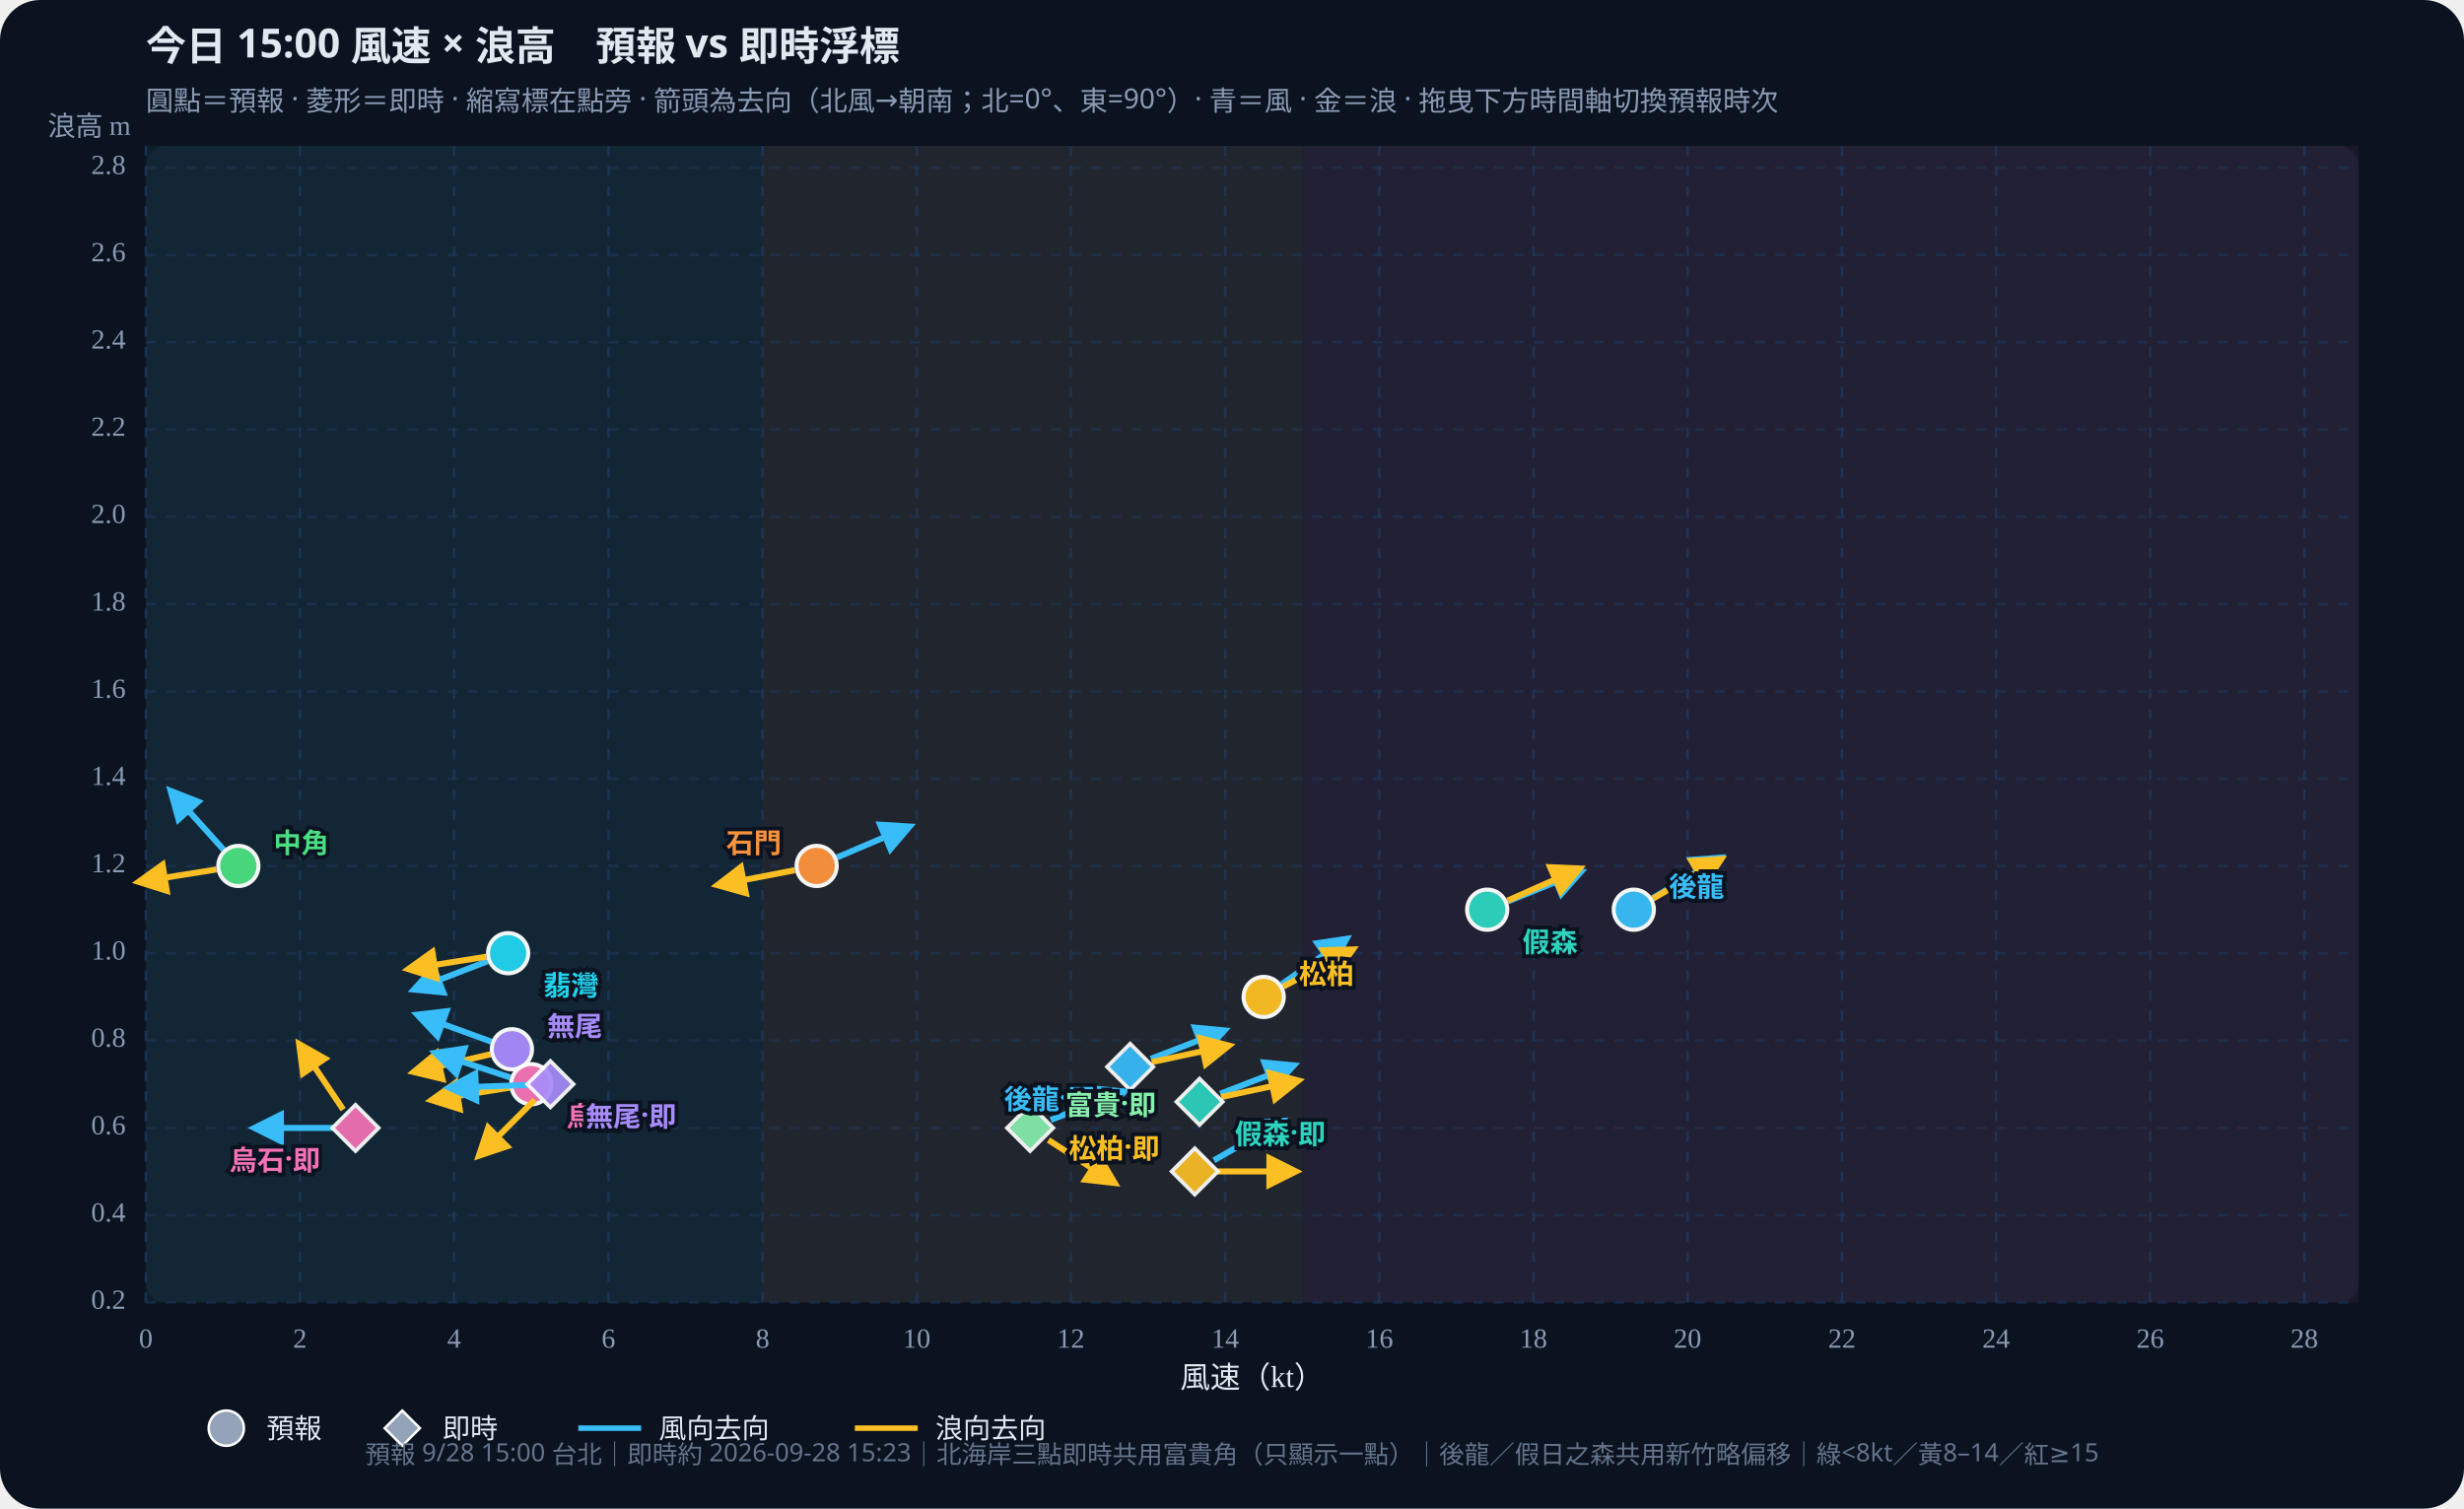
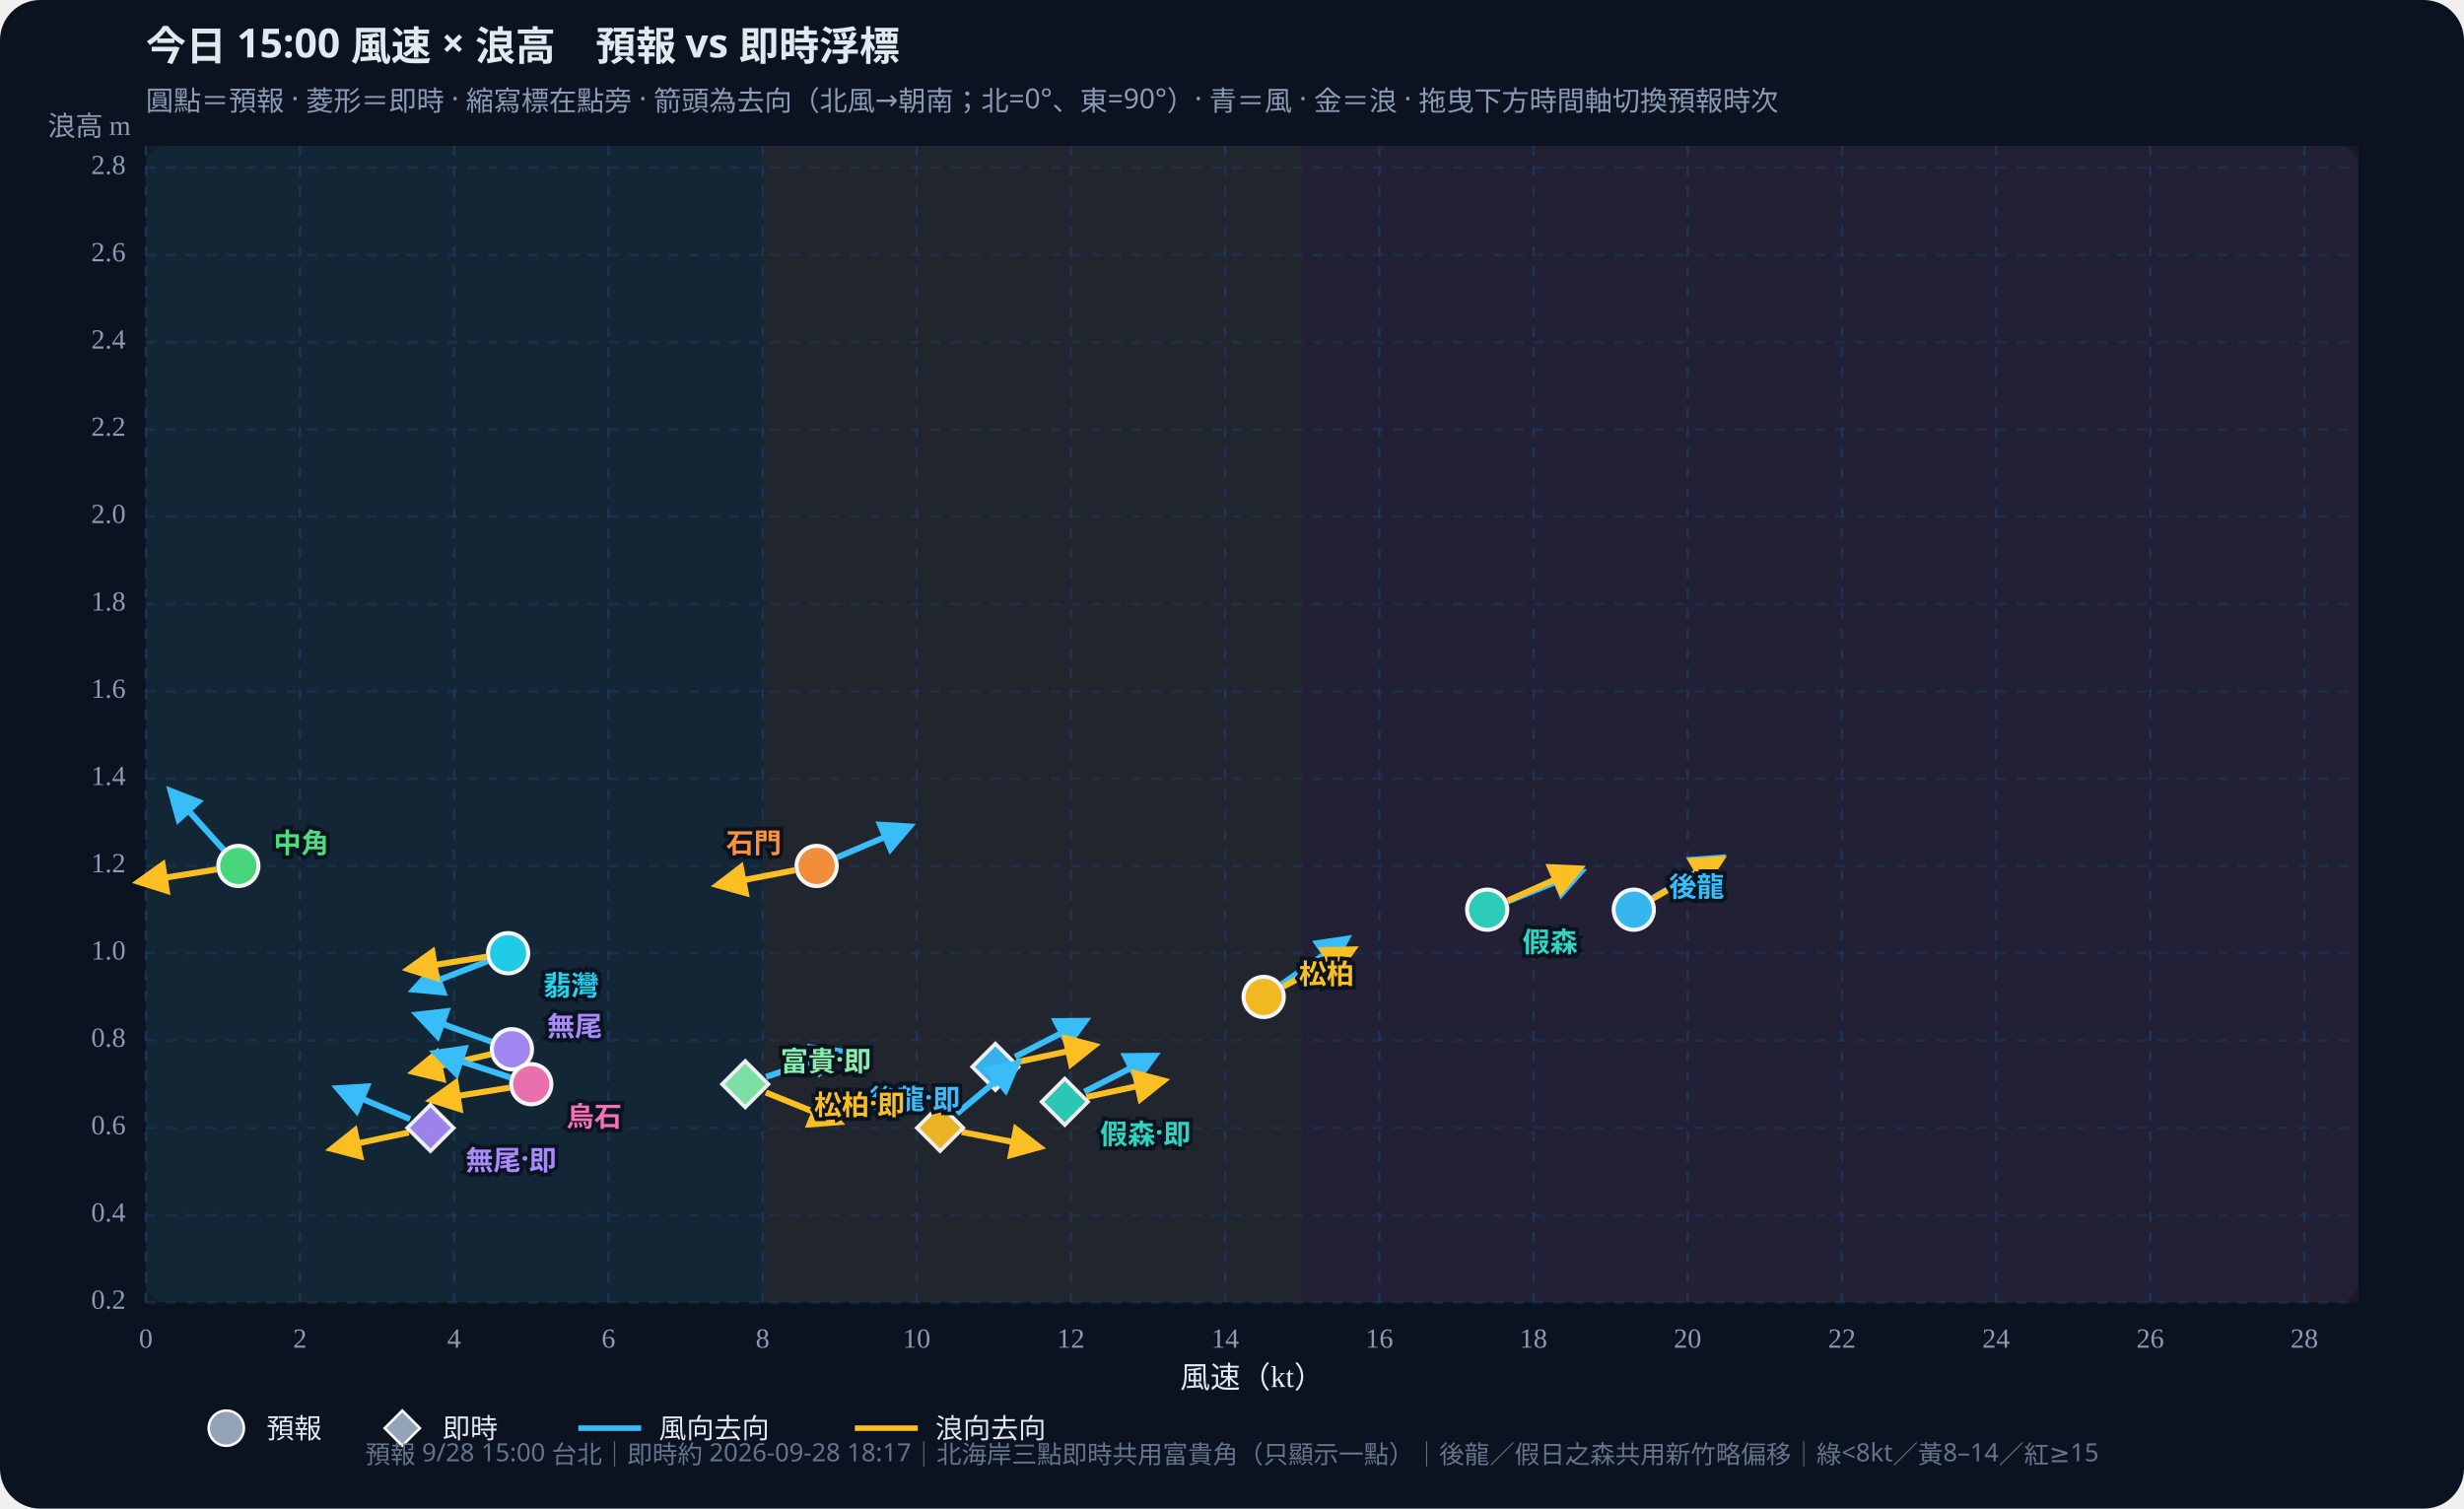
<svg xmlns="http://www.w3.org/2000/svg" id="wws-svg" viewBox="0 0 980 600" role="img" aria-label="風速與浪高散佈圖，可拖曳時間軸切換預報時次" style="width:100%;height:auto;display:block">
  <rect width="980" height="600" fill="#0b1220" rx="16" />
  <rect x="58" y="58" width="880" height="460" fill="#111a2e" rx="8" />
  <rect x="58.0" y="58" width="245.3" height="460" fill="#34d399" opacity="0.07" />
  <rect x="303.3" y="58" width="214.6" height="460" fill="#fbbf24" opacity="0.07" />
  <rect x="517.9" y="58" width="420.1" height="460" fill="#fb7185" opacity="0.07" />
  <defs>
    <marker id="arrow-38bdf8" viewBox="0 0 10 10" refX="8" refY="5" markerWidth="6" markerHeight="6" orient="auto-start-reverse">
      <path d="M0,0 L10,5 L0,10 z" fill="#38bdf8" />
    </marker>
    <marker id="arrow-fbbf24" viewBox="0 0 10 10" refX="8" refY="5" markerWidth="6" markerHeight="6" orient="auto-start-reverse">
      <path d="M0,0 L10,5 L0,10 z" fill="#fbbf24" />
    </marker>
  </defs>
  <text id="wws-title" x="58" y="24" fill="#e2e8f0" font-size="16" font-weight="700" font-family="Noto Sans TC,system-ui,sans-serif">今日 15:00 風速 × 浪高　預報 vs 即時浮標</text>
  <text x="58" y="44" fill="#8b9bb4" font-size="11" font-family="Noto Sans TC,system-ui,sans-serif">圓點＝預報 · 菱形＝即時 · 縮寫標在點旁 · 箭頭為去向（北風→朝南；北=0°、東=90°）· 青＝風 · 金＝浪 · 拖曳下方時間軸切換預報時次</text>
  <line x1="58.0" y1="58" x2="58.0" y2="518" stroke="#1e3a5f" stroke-dasharray="4 4" opacity="0.7" />
  <text x="58.0" y="536" text-anchor="middle" fill="#8b9bb4" font-size="11">0</text>
  <line x1="119.3" y1="58" x2="119.3" y2="518" stroke="#1e3a5f" stroke-dasharray="4 4" opacity="0.7" />
  <text x="119.3" y="536" text-anchor="middle" fill="#8b9bb4" font-size="11">2</text>
  <line x1="180.6" y1="58" x2="180.6" y2="518" stroke="#1e3a5f" stroke-dasharray="4 4" opacity="0.7" />
  <text x="180.6" y="536" text-anchor="middle" fill="#8b9bb4" font-size="11">4</text>
  <line x1="242.0" y1="58" x2="242.0" y2="518" stroke="#1e3a5f" stroke-dasharray="4 4" opacity="0.7" />
  <text x="242.0" y="536" text-anchor="middle" fill="#8b9bb4" font-size="11">6</text>
  <line x1="303.3" y1="58" x2="303.3" y2="518" stroke="#1e3a5f" stroke-dasharray="4 4" opacity="0.7" />
  <text x="303.3" y="536" text-anchor="middle" fill="#8b9bb4" font-size="11">8</text>
  <line x1="364.6" y1="58" x2="364.6" y2="518" stroke="#1e3a5f" stroke-dasharray="4 4" opacity="0.7" />
  <text x="364.6" y="536" text-anchor="middle" fill="#8b9bb4" font-size="11">10</text>
  <line x1="425.9" y1="58" x2="425.9" y2="518" stroke="#1e3a5f" stroke-dasharray="4 4" opacity="0.7" />
  <text x="425.9" y="536" text-anchor="middle" fill="#8b9bb4" font-size="11">12</text>
  <line x1="487.3" y1="58" x2="487.3" y2="518" stroke="#1e3a5f" stroke-dasharray="4 4" opacity="0.7" />
  <text x="487.3" y="536" text-anchor="middle" fill="#8b9bb4" font-size="11">14</text>
  <line x1="548.6" y1="58" x2="548.6" y2="518" stroke="#1e3a5f" stroke-dasharray="4 4" opacity="0.7" />
  <text x="548.6" y="536" text-anchor="middle" fill="#8b9bb4" font-size="11">16</text>
  <line x1="609.9" y1="58" x2="609.9" y2="518" stroke="#1e3a5f" stroke-dasharray="4 4" opacity="0.7" />
  <text x="609.9" y="536" text-anchor="middle" fill="#8b9bb4" font-size="11">18</text>
  <line x1="671.2" y1="58" x2="671.2" y2="518" stroke="#1e3a5f" stroke-dasharray="4 4" opacity="0.7" />
  <text x="671.2" y="536" text-anchor="middle" fill="#8b9bb4" font-size="11">20</text>
  <line x1="732.6" y1="58" x2="732.6" y2="518" stroke="#1e3a5f" stroke-dasharray="4 4" opacity="0.7" />
  <text x="732.6" y="536" text-anchor="middle" fill="#8b9bb4" font-size="11">22</text>
  <line x1="793.9" y1="58" x2="793.9" y2="518" stroke="#1e3a5f" stroke-dasharray="4 4" opacity="0.7" />
  <text x="793.9" y="536" text-anchor="middle" fill="#8b9bb4" font-size="11">24</text>
  <line x1="855.2" y1="58" x2="855.2" y2="518" stroke="#1e3a5f" stroke-dasharray="4 4" opacity="0.7" />
  <text x="855.2" y="536" text-anchor="middle" fill="#8b9bb4" font-size="11">26</text>
  <line x1="916.5" y1="58" x2="916.5" y2="518" stroke="#1e3a5f" stroke-dasharray="4 4" opacity="0.7" />
  <text x="916.5" y="536" text-anchor="middle" fill="#8b9bb4" font-size="11">28</text>
  <line x1="58" y1="518.0" x2="938" y2="518.0" stroke="#1e3a5f" stroke-dasharray="4 4" opacity="0.5" />
  <text x="50" y="518.0" text-anchor="end" dominant-baseline="middle" fill="#8b9bb4" font-size="11">0.2</text>
  <line x1="58" y1="483.3" x2="938" y2="483.3" stroke="#1e3a5f" stroke-dasharray="4 4" opacity="0.5" />
  <text x="50" y="483.3" text-anchor="end" dominant-baseline="middle" fill="#8b9bb4" font-size="11">0.4</text>
  <line x1="58" y1="448.6" x2="938" y2="448.6" stroke="#1e3a5f" stroke-dasharray="4 4" opacity="0.5" />
  <text x="50" y="448.6" text-anchor="end" dominant-baseline="middle" fill="#8b9bb4" font-size="11">0.6</text>
  <line x1="58" y1="413.8" x2="938" y2="413.8" stroke="#1e3a5f" stroke-dasharray="4 4" opacity="0.5" />
  <text x="50" y="413.8" text-anchor="end" dominant-baseline="middle" fill="#8b9bb4" font-size="11">0.8</text>
  <line x1="58" y1="379.1" x2="938" y2="379.1" stroke="#1e3a5f" stroke-dasharray="4 4" opacity="0.5" />
  <text x="50" y="379.1" text-anchor="end" dominant-baseline="middle" fill="#8b9bb4" font-size="11">1.0</text>
  <line x1="58" y1="344.4" x2="938" y2="344.4" stroke="#1e3a5f" stroke-dasharray="4 4" opacity="0.5" />
  <text x="50" y="344.4" text-anchor="end" dominant-baseline="middle" fill="#8b9bb4" font-size="11">1.2</text>
  <line x1="58" y1="309.7" x2="938" y2="309.7" stroke="#1e3a5f" stroke-dasharray="4 4" opacity="0.5" />
  <text x="50" y="309.7" text-anchor="end" dominant-baseline="middle" fill="#8b9bb4" font-size="11">1.4</text>
  <line x1="58" y1="275.0" x2="938" y2="275.0" stroke="#1e3a5f" stroke-dasharray="4 4" opacity="0.5" />
  <text x="50" y="275.0" text-anchor="end" dominant-baseline="middle" fill="#8b9bb4" font-size="11">1.6</text>
  <line x1="58" y1="240.3" x2="938" y2="240.3" stroke="#1e3a5f" stroke-dasharray="4 4" opacity="0.5" />
  <text x="50" y="240.3" text-anchor="end" dominant-baseline="middle" fill="#8b9bb4" font-size="11">1.8</text>
  <line x1="58" y1="205.5" x2="938" y2="205.5" stroke="#1e3a5f" stroke-dasharray="4 4" opacity="0.5" />
  <text x="50" y="205.5" text-anchor="end" dominant-baseline="middle" fill="#8b9bb4" font-size="11">2.0</text>
  <line x1="58" y1="170.8" x2="938" y2="170.8" stroke="#1e3a5f" stroke-dasharray="4 4" opacity="0.5" />
  <text x="50" y="170.8" text-anchor="end" dominant-baseline="middle" fill="#8b9bb4" font-size="11">2.2</text>
  <line x1="58" y1="136.1" x2="938" y2="136.1" stroke="#1e3a5f" stroke-dasharray="4 4" opacity="0.5" />
  <text x="50" y="136.1" text-anchor="end" dominant-baseline="middle" fill="#8b9bb4" font-size="11">2.4</text>
  <line x1="58" y1="101.4" x2="938" y2="101.4" stroke="#1e3a5f" stroke-dasharray="4 4" opacity="0.5" />
  <text x="50" y="101.4" text-anchor="end" dominant-baseline="middle" fill="#8b9bb4" font-size="11">2.6</text>
  <line x1="58" y1="66.7" x2="938" y2="66.7" stroke="#1e3a5f" stroke-dasharray="4 4" opacity="0.5" />
  <text x="50" y="66.7" text-anchor="end" dominant-baseline="middle" fill="#8b9bb4" font-size="11">2.8</text>
  <text x="498" y="552" text-anchor="middle" fill="#e2e8f0" font-size="12">風速（kt）</text>
  <text x="52" y="54" text-anchor="end" fill="#8b9bb4" font-size="11">浪高 m</text>
  <g id="wws-forecast-layer">
    <line x1="657.3" y1="357.2" x2="684.1" y2="341.2" stroke="#38bdf8" stroke-width="2.4" marker-end="url(#arrow-38bdf8)" />
    <line x1="657.4" y1="357.4" x2="684.4" y2="341.8" stroke="#fbbf24" stroke-width="2.4" marker-end="url(#arrow-fbbf24)" />
    <circle cx="649.8" cy="361.8" r="8.0" fill="#38bdf8" stroke="#fff" stroke-width="1.6" opacity="0.95" />
    <line x1="599.7" y1="358.5" x2="628.6" y2="346.8" stroke="#38bdf8" stroke-width="2.4" marker-end="url(#arrow-38bdf8)" />
    <line x1="599.6" y1="358.2" x2="628.1" y2="345.5" stroke="#fbbf24" stroke-width="2.4" marker-end="url(#arrow-fbbf24)" />
    <circle cx="591.5" cy="361.8" r="8.0" fill="#2dd4bf" stroke="#fff" stroke-width="1.6" opacity="0.95" />
    <line x1="509.8" y1="391.4" x2="535.4" y2="373.5" stroke="#38bdf8" stroke-width="2.4" marker-end="url(#arrow-38bdf8)" />
    <line x1="510.4" y1="392.4" x2="537.9" y2="377.7" stroke="#fbbf24" stroke-width="2.4" marker-end="url(#arrow-fbbf24)" />
    <circle cx="502.6" cy="396.5" r="8.0" fill="#fbbf24" stroke="#fff" stroke-width="1.6" opacity="0.95" />
    <line x1="88.9" y1="337.9" x2="68.0" y2="314.7" stroke="#38bdf8" stroke-width="2.4" marker-end="url(#arrow-38bdf8)" />
    <line x1="86.1" y1="345.8" x2="55.3" y2="350.7" stroke="#fbbf24" stroke-width="2.4" marker-end="url(#arrow-fbbf24)" />
    <circle cx="94.8" cy="344.4" r="8.0" fill="#4ade80" stroke="#fff" stroke-width="1.6" opacity="0.95" />
    <line x1="193.9" y1="382.3" x2="164.8" y2="393.5" stroke="#38bdf8" stroke-width="2.4" marker-end="url(#arrow-38bdf8)" />
    <line x1="193.4" y1="380.5" x2="162.6" y2="385.4" stroke="#fbbf24" stroke-width="2.4" marker-end="url(#arrow-fbbf24)" />
    <circle cx="202.1" cy="379.1" r="8.0" fill="#22d3ee" stroke="#fff" stroke-width="1.6" opacity="0.95" />
    <line x1="332.9" y1="341.0" x2="361.6" y2="328.8" stroke="#38bdf8" stroke-width="2.4" marker-end="url(#arrow-38bdf8)" />
    <line x1="316.1" y1="346.1" x2="285.5" y2="352.0" stroke="#fbbf24" stroke-width="2.4" marker-end="url(#arrow-fbbf24)" />
    <circle cx="324.8" cy="344.4" r="8.0" fill="#fb923c" stroke="#fff" stroke-width="1.6" opacity="0.95" />
    <line x1="195.4" y1="414.3" x2="166.1" y2="403.6" stroke="#38bdf8" stroke-width="2.4" marker-end="url(#arrow-38bdf8)" />
    <line x1="195.1" y1="419.3" x2="164.7" y2="426.3" stroke="#fbbf24" stroke-width="2.4" marker-end="url(#arrow-fbbf24)" />
    <circle cx="203.6" cy="417.3" r="8.0" fill="#a78bfa" stroke="#fff" stroke-width="1.6" opacity="0.95" />
    <line x1="202.9" y1="428.5" x2="173.3" y2="418.8" stroke="#38bdf8" stroke-width="2.4" marker-end="url(#arrow-38bdf8)" />
    <line x1="202.6" y1="432.6" x2="171.8" y2="437.5" stroke="#fbbf24" stroke-width="2.4" marker-end="url(#arrow-fbbf24)" />
    <circle cx="211.3" cy="431.2" r="8.0" fill="#f472b6" stroke="#fff" stroke-width="1.6" opacity="0.95" />
    <text x="663.8" y="351.8" text-anchor="start" dominant-baseline="central" fill="#38bdf8" font-size="11" font-weight="700" font-family="Noto Sans TC,system-ui,sans-serif" stroke="#0b1220" stroke-width="3" paint-order="stroke">後龍</text>
    <text x="605.5" y="373.8" text-anchor="start" dominant-baseline="central" fill="#2dd4bf" font-size="11" font-weight="700" font-family="Noto Sans TC,system-ui,sans-serif" stroke="#0b1220" stroke-width="3" paint-order="stroke">假森</text>
    <text x="516.6" y="386.5" text-anchor="start" dominant-baseline="central" fill="#fbbf24" font-size="11" font-weight="700" font-family="Noto Sans TC,system-ui,sans-serif" stroke="#0b1220" stroke-width="3" paint-order="stroke">松柏</text>
    <text x="108.8" y="334.4" text-anchor="start" dominant-baseline="central" fill="#4ade80" font-size="11" font-weight="700" font-family="Noto Sans TC,system-ui,sans-serif" stroke="#0b1220" stroke-width="3" paint-order="stroke">中角</text>
    <text x="216.1" y="391.1" text-anchor="start" dominant-baseline="central" fill="#22d3ee" font-size="11" font-weight="700" font-family="Noto Sans TC,system-ui,sans-serif" stroke="#0b1220" stroke-width="3" paint-order="stroke">翡灣</text>
    <text x="310.8" y="334.4" text-anchor="end" dominant-baseline="central" fill="#fb923c" font-size="11" font-weight="700" font-family="Noto Sans TC,system-ui,sans-serif" stroke="#0b1220" stroke-width="3" paint-order="stroke">石門</text>
    <text x="217.6" y="407.3" text-anchor="start" dominant-baseline="central" fill="#a78bfa" font-size="11" font-weight="700" font-family="Noto Sans TC,system-ui,sans-serif" stroke="#0b1220" stroke-width="3" paint-order="stroke">無尾</text>
    <text x="225.3" y="443.2" text-anchor="start" dominant-baseline="central" fill="#f472b6" font-size="11" font-weight="700" font-family="Noto Sans TC,system-ui,sans-serif" stroke="#0b1220" stroke-width="3" paint-order="stroke">烏石</text>
  </g>
  <g id="wws-live-layer">
-     <line x1="457.7" y1="421.1" x2="486.8" y2="409.9" stroke="#38bdf8" stroke-width="2.4" marker-end="url(#arrow-38bdf8)" />
-     <line x1="458.1" y1="422.4" x2="488.6" y2="415.9" stroke="#fbbf24" stroke-width="2.4" marker-end="url(#arrow-fbbf24)" />
-     <polygon points="449.5,415.1 458.7,424.3 449.5,433.5 440.3,424.3" fill="#38bdf8" stroke="#fff" stroke-width="1.5" opacity="0.92" />
-     <line x1="485.3" y1="435.0" x2="514.4" y2="423.8" stroke="#38bdf8" stroke-width="2.4" marker-end="url(#arrow-38bdf8)" />
-     <line x1="485.7" y1="436.3" x2="516.2" y2="429.8" stroke="#fbbf24" stroke-width="2.4" marker-end="url(#arrow-fbbf24)" />
-     <polygon points="477.1,429.0 486.3,438.2 477.1,447.4 467.9,438.2" fill="#2dd4bf" stroke="#fff" stroke-width="1.5" opacity="0.92" />
-     <line x1="482.8" y1="461.5" x2="509.9" y2="445.9" stroke="#38bdf8" stroke-width="2.4" marker-end="url(#arrow-38bdf8)" />
-     <line x1="484.0" y1="465.9" x2="515.2" y2="465.9" stroke="#fbbf24" stroke-width="2.4" marker-end="url(#arrow-fbbf24)" />
-     <polygon points="475.2,456.7 484.4,465.9 475.2,475.1 466.0,465.9" fill="#fbbf24" stroke="#fff" stroke-width="1.5" opacity="0.92" />
-     <line x1="417.9" y1="445.4" x2="447.0" y2="434.2" stroke="#38bdf8" stroke-width="2.4" marker-end="url(#arrow-38bdf8)" />
-     <line x1="417.0" y1="453.4" x2="443.2" y2="470.4" stroke="#fbbf24" stroke-width="2.4" marker-end="url(#arrow-fbbf24)" />
-     <polygon points="409.7,439.4 418.9,448.6 409.7,457.8 400.5,448.6" fill="#86efac" stroke="#fff" stroke-width="1.5" opacity="0.92" />
-     <line x1="210.1" y1="431.5" x2="178.9" y2="432.6" stroke="#38bdf8" stroke-width="2.4" marker-end="url(#arrow-38bdf8)" />
-     <line x1="212.7" y1="437.4" x2="190.6" y2="459.5" stroke="#fbbf24" stroke-width="2.4" marker-end="url(#arrow-fbbf24)" />
-     <polygon points="218.9,422.0 228.1,431.2 218.9,440.4 209.7,431.2" fill="#a78bfa" stroke="#fff" stroke-width="1.5" opacity="0.92" />
-     <line x1="132.6" y1="448.6" x2="101.4" y2="448.6" stroke="#38bdf8" stroke-width="2.4" marker-end="url(#arrow-38bdf8)" />
-     <line x1="136.5" y1="441.3" x2="119.1" y2="415.4" stroke="#fbbf24" stroke-width="2.4" marker-end="url(#arrow-fbbf24)" />
-     <polygon points="141.4,439.4 150.6,448.6 141.4,457.8 132.2,448.6" fill="#f472b6" stroke="#fff" stroke-width="1.5" opacity="0.92" />
-     <text x="435.5" y="436.3" text-anchor="end" dominant-baseline="central" fill="#38bdf8" font-size="11" font-weight="700" font-family="Noto Sans TC,system-ui,sans-serif" stroke="#0b1220" stroke-width="3" paint-order="stroke">後龍·即</text>
-     <text x="491.1" y="450.2" text-anchor="start" dominant-baseline="central" fill="#2dd4bf" font-size="11" font-weight="700" font-family="Noto Sans TC,system-ui,sans-serif" stroke="#0b1220" stroke-width="3" paint-order="stroke">假森·即</text>
-     <text x="461.2" y="455.9" text-anchor="end" dominant-baseline="central" fill="#fbbf24" font-size="11" font-weight="700" font-family="Noto Sans TC,system-ui,sans-serif" stroke="#0b1220" stroke-width="3" paint-order="stroke">松柏·即</text>
-     <text x="423.7" y="438.6" text-anchor="start" dominant-baseline="central" fill="#86efac" font-size="11" font-weight="700" font-family="Noto Sans TC,system-ui,sans-serif" stroke="#0b1220" stroke-width="3" paint-order="stroke">富貴·即</text>
-     <text x="232.9" y="443.2" text-anchor="start" dominant-baseline="central" fill="#a78bfa" font-size="11" font-weight="700" font-family="Noto Sans TC,system-ui,sans-serif" stroke="#0b1220" stroke-width="3" paint-order="stroke">無尾·即</text>
-     <text x="127.4" y="460.6" text-anchor="end" dominant-baseline="central" fill="#f472b6" font-size="11" font-weight="700" font-family="Noto Sans TC,system-ui,sans-serif" stroke="#0b1220" stroke-width="3" paint-order="stroke">烏石·即</text>
+     <line x1="403.7" y1="420.3" x2="431.5" y2="406.1" stroke="#38bdf8" stroke-width="2.4" marker-end="url(#arrow-38bdf8)" />
+     <line x1="404.5" y1="422.4" x2="435.0" y2="415.9" stroke="#fbbf24" stroke-width="2.4" marker-end="url(#arrow-fbbf24)" />
+     <polygon points="395.9,415.1 405.1,424.3 395.9,433.5 386.7,424.3" fill="#38bdf8" stroke="#fff" stroke-width="1.5" opacity="0.92" />
+     <line x1="431.3" y1="434.2" x2="459.1" y2="420.0" stroke="#38bdf8" stroke-width="2.4" marker-end="url(#arrow-38bdf8)" />
+     <line x1="432.1" y1="436.3" x2="462.6" y2="429.8" stroke="#fbbf24" stroke-width="2.4" marker-end="url(#arrow-fbbf24)" />
+     <polygon points="423.5,429.0 432.7,438.2 423.5,447.4 414.3,438.2" fill="#2dd4bf" stroke="#fff" stroke-width="1.5" opacity="0.92" />
+     <line x1="380.6" y1="442.9" x2="404.5" y2="422.9" stroke="#38bdf8" stroke-width="2.4" marker-end="url(#arrow-38bdf8)" />
+     <line x1="382.5" y1="450.2" x2="413.2" y2="456.2" stroke="#fbbf24" stroke-width="2.4" marker-end="url(#arrow-fbbf24)" />
+     <polygon points="373.9,439.4 383.1,448.6 373.9,457.8 364.7,448.6" fill="#fbbf24" stroke="#fff" stroke-width="1.5" opacity="0.92" />
+     <line x1="304.7" y1="428.3" x2="334.2" y2="418.2" stroke="#38bdf8" stroke-width="2.4" marker-end="url(#arrow-38bdf8)" />
+     <line x1="304.6" y1="434.5" x2="333.5" y2="446.2" stroke="#fbbf24" stroke-width="2.4" marker-end="url(#arrow-fbbf24)" />
+     <polygon points="296.4,422.0 305.6,431.2 296.4,440.4 287.2,431.2" fill="#86efac" stroke="#fff" stroke-width="1.5" opacity="0.92" />
+     <line x1="163.1" y1="445.1" x2="134.4" y2="432.9" stroke="#38bdf8" stroke-width="2.4" marker-end="url(#arrow-38bdf8)" />
+     <line x1="162.6" y1="450.4" x2="132.1" y2="456.9" stroke="#fbbf24" stroke-width="2.4" marker-end="url(#arrow-fbbf24)" />
+     <polygon points="171.2,439.4 180.4,448.6 171.2,457.8 162.0,448.6" fill="#a78bfa" stroke="#fff" stroke-width="1.5" opacity="0.92" />
+     <text x="381.9" y="436.3" text-anchor="end" dominant-baseline="central" fill="#38bdf8" font-size="11" font-weight="700" font-family="Noto Sans TC,system-ui,sans-serif" stroke="#0b1220" stroke-width="3" paint-order="stroke">後龍·即</text>
+     <text x="437.5" y="450.2" text-anchor="start" dominant-baseline="central" fill="#2dd4bf" font-size="11" font-weight="700" font-family="Noto Sans TC,system-ui,sans-serif" stroke="#0b1220" stroke-width="3" paint-order="stroke">假森·即</text>
+     <text x="359.9" y="438.6" text-anchor="end" dominant-baseline="central" fill="#fbbf24" font-size="11" font-weight="700" font-family="Noto Sans TC,system-ui,sans-serif" stroke="#0b1220" stroke-width="3" paint-order="stroke">松柏·即</text>
+     <text x="310.4" y="421.2" text-anchor="start" dominant-baseline="central" fill="#86efac" font-size="11" font-weight="700" font-family="Noto Sans TC,system-ui,sans-serif" stroke="#0b1220" stroke-width="3" paint-order="stroke">富貴·即</text>
+     <text x="185.2" y="460.6" text-anchor="start" dominant-baseline="central" fill="#a78bfa" font-size="11" font-weight="700" font-family="Noto Sans TC,system-ui,sans-serif" stroke="#0b1220" stroke-width="3" paint-order="stroke">無尾·即</text>
  </g>
  <circle cx="90" cy="568" r="7" fill="#94a3b8" stroke="#fff" />
  <text x="106" y="572" fill="#e2e8f0" font-size="11" font-family="Noto Sans TC,system-ui,sans-serif">預報</text>
  <polygon points="160,561 167,568 160,575 153,568" fill="#94a3b8" stroke="#fff" />
  <text x="176" y="572" fill="#e2e8f0" font-size="11" font-family="Noto Sans TC,system-ui,sans-serif">即時</text>
  <line x1="230" y1="568" x2="255" y2="568" stroke="#38bdf8" stroke-width="2.2" />
  <text x="262" y="572" fill="#e2e8f0" font-size="11" font-family="Noto Sans TC,system-ui,sans-serif">風向去向</text>
  <line x1="340" y1="568" x2="365" y2="568" stroke="#fbbf24" stroke-width="2.2" />
  <text x="372" y="572" fill="#e2e8f0" font-size="11" font-family="Noto Sans TC,system-ui,sans-serif">浪向去向</text>
-   <text id="wws-foot" x="490" y="582" text-anchor="middle" fill="#64748b" font-size="10" font-family="Noto Sans TC,system-ui,sans-serif">預報 9/28 15:00 台北｜即時約 2026-09-28 15:23｜北海岸三點即時共用富貴角（只顯示一點）｜後龍／假日之森共用新竹略偏移｜綠&lt;8kt／黃8–14／紅≥15</text>
+   <text id="wws-foot" x="490" y="582" text-anchor="middle" fill="#64748b" font-size="10" font-family="Noto Sans TC,system-ui,sans-serif">預報 9/28 15:00 台北｜即時約 2026-09-28 18:17｜北海岸三點即時共用富貴角（只顯示一點）｜後龍／假日之森共用新竹略偏移｜綠&lt;8kt／黃8–14／紅≥15</text>
</svg>
